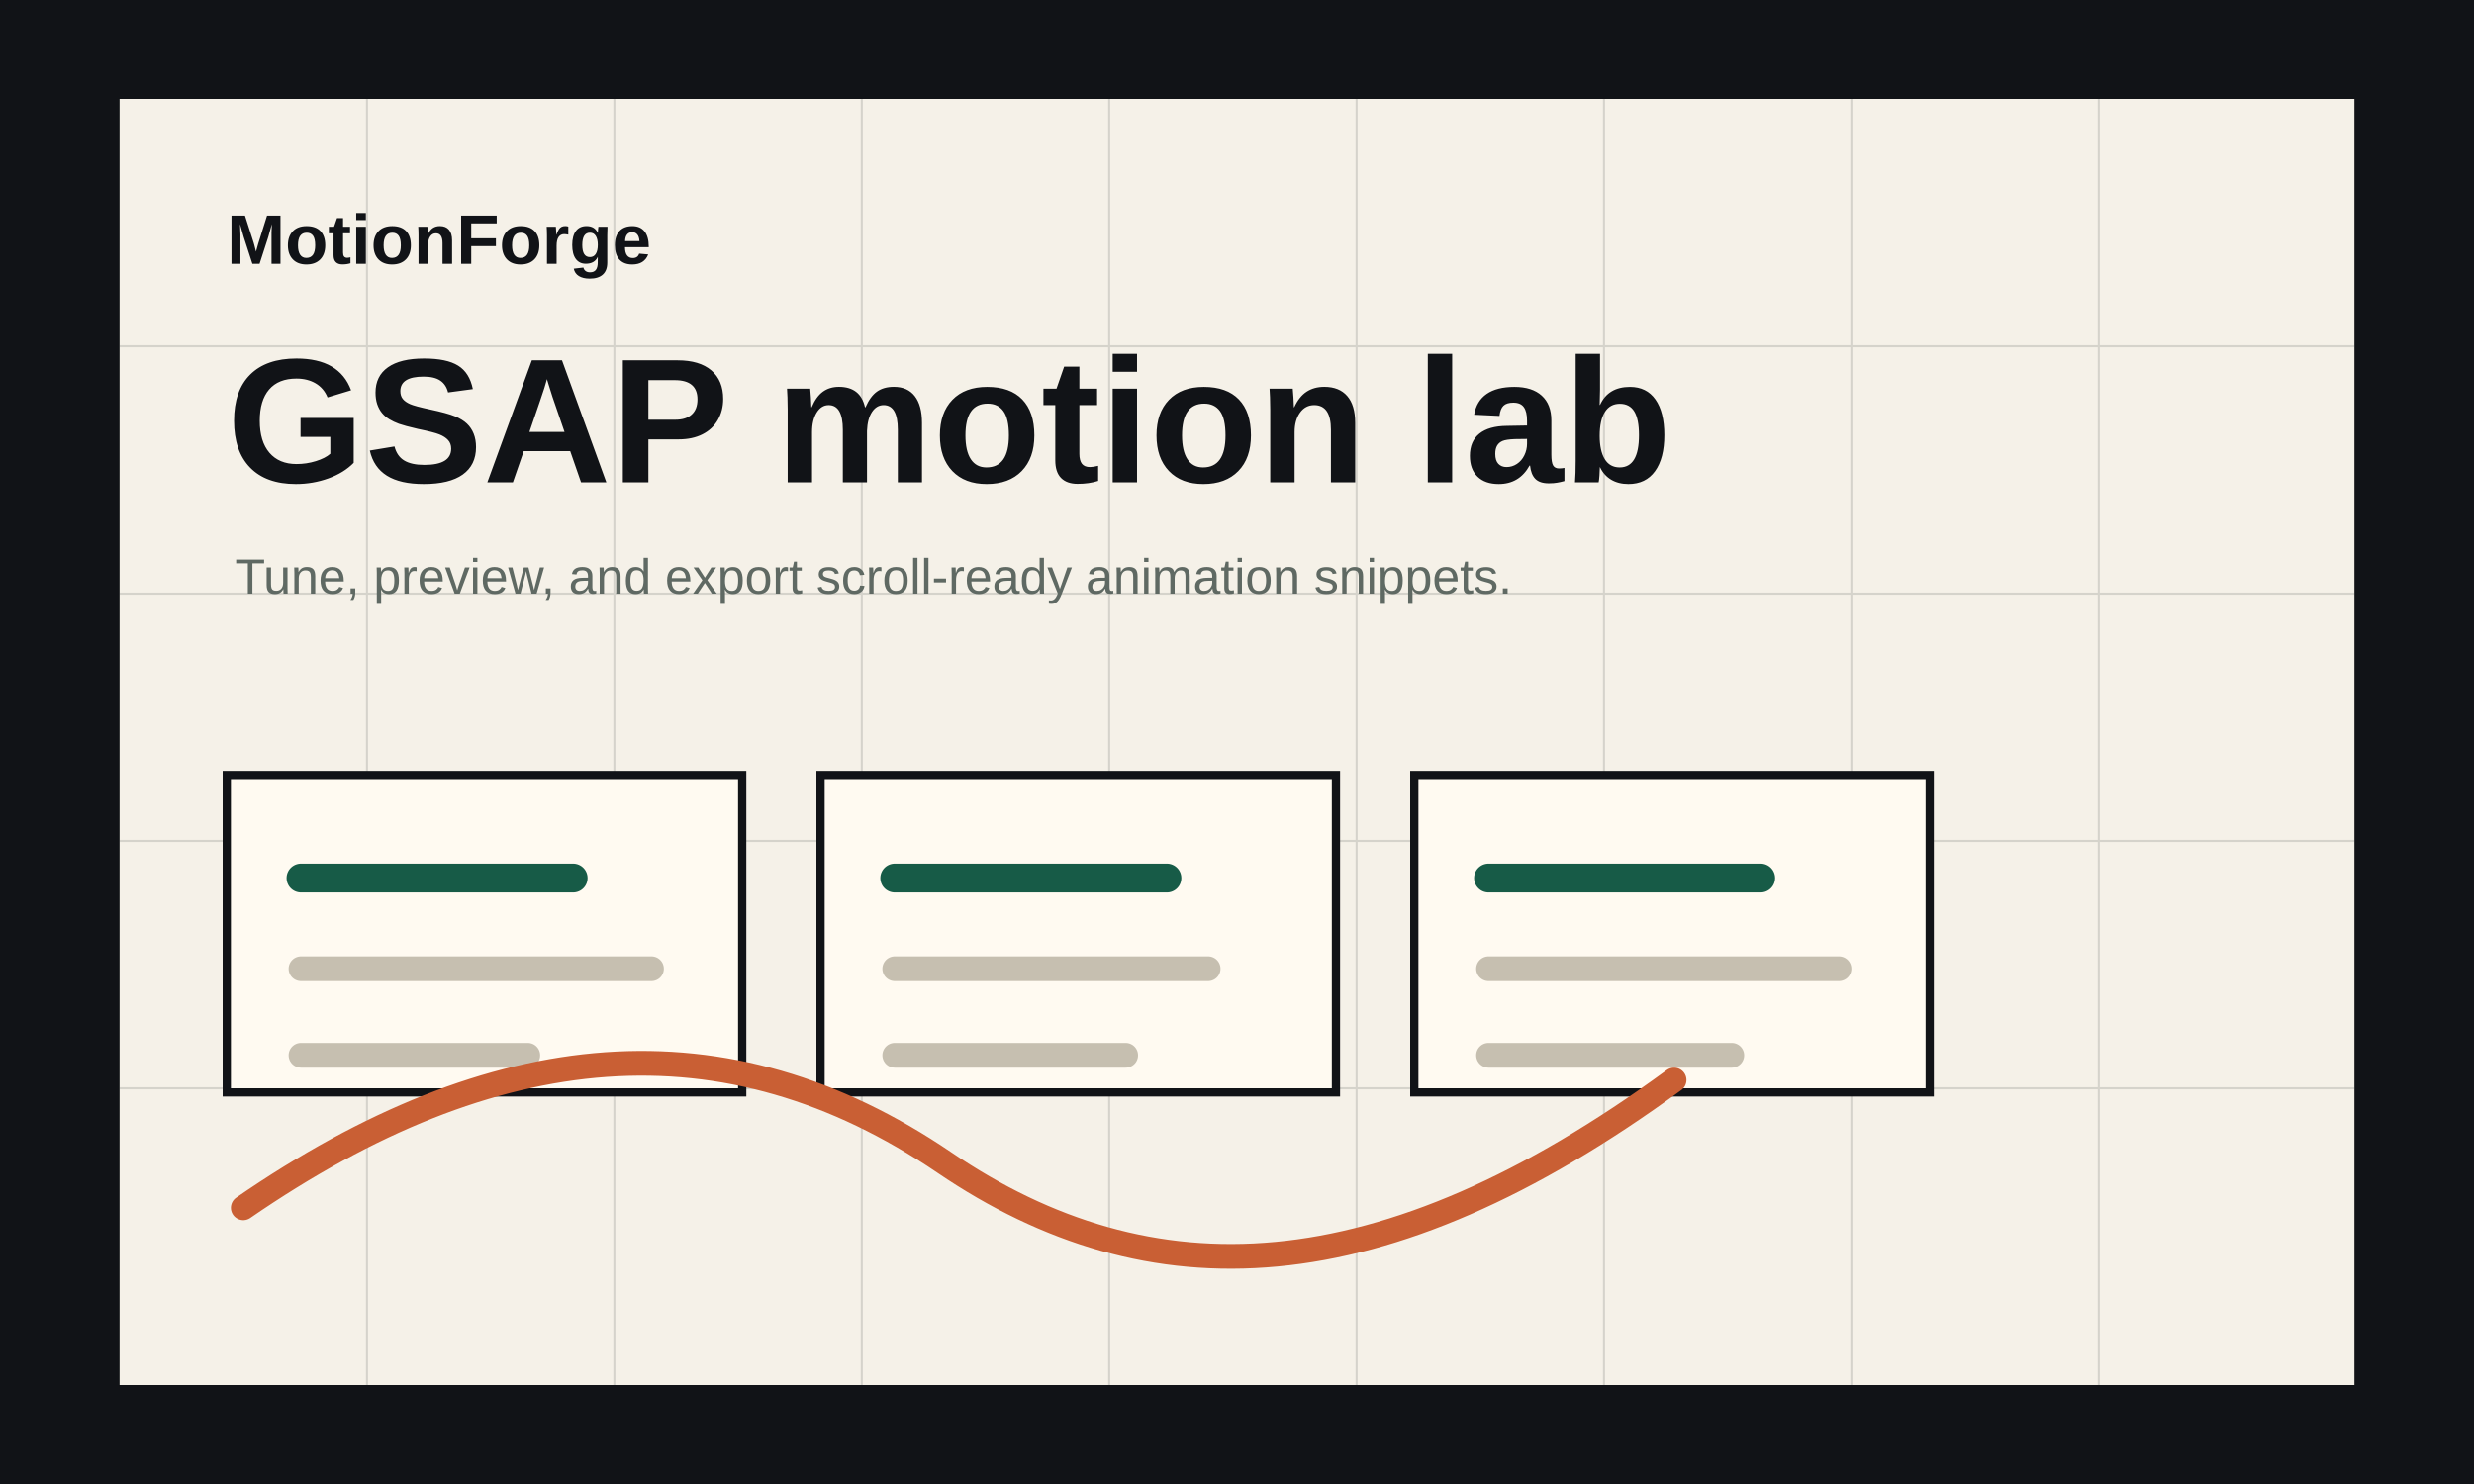
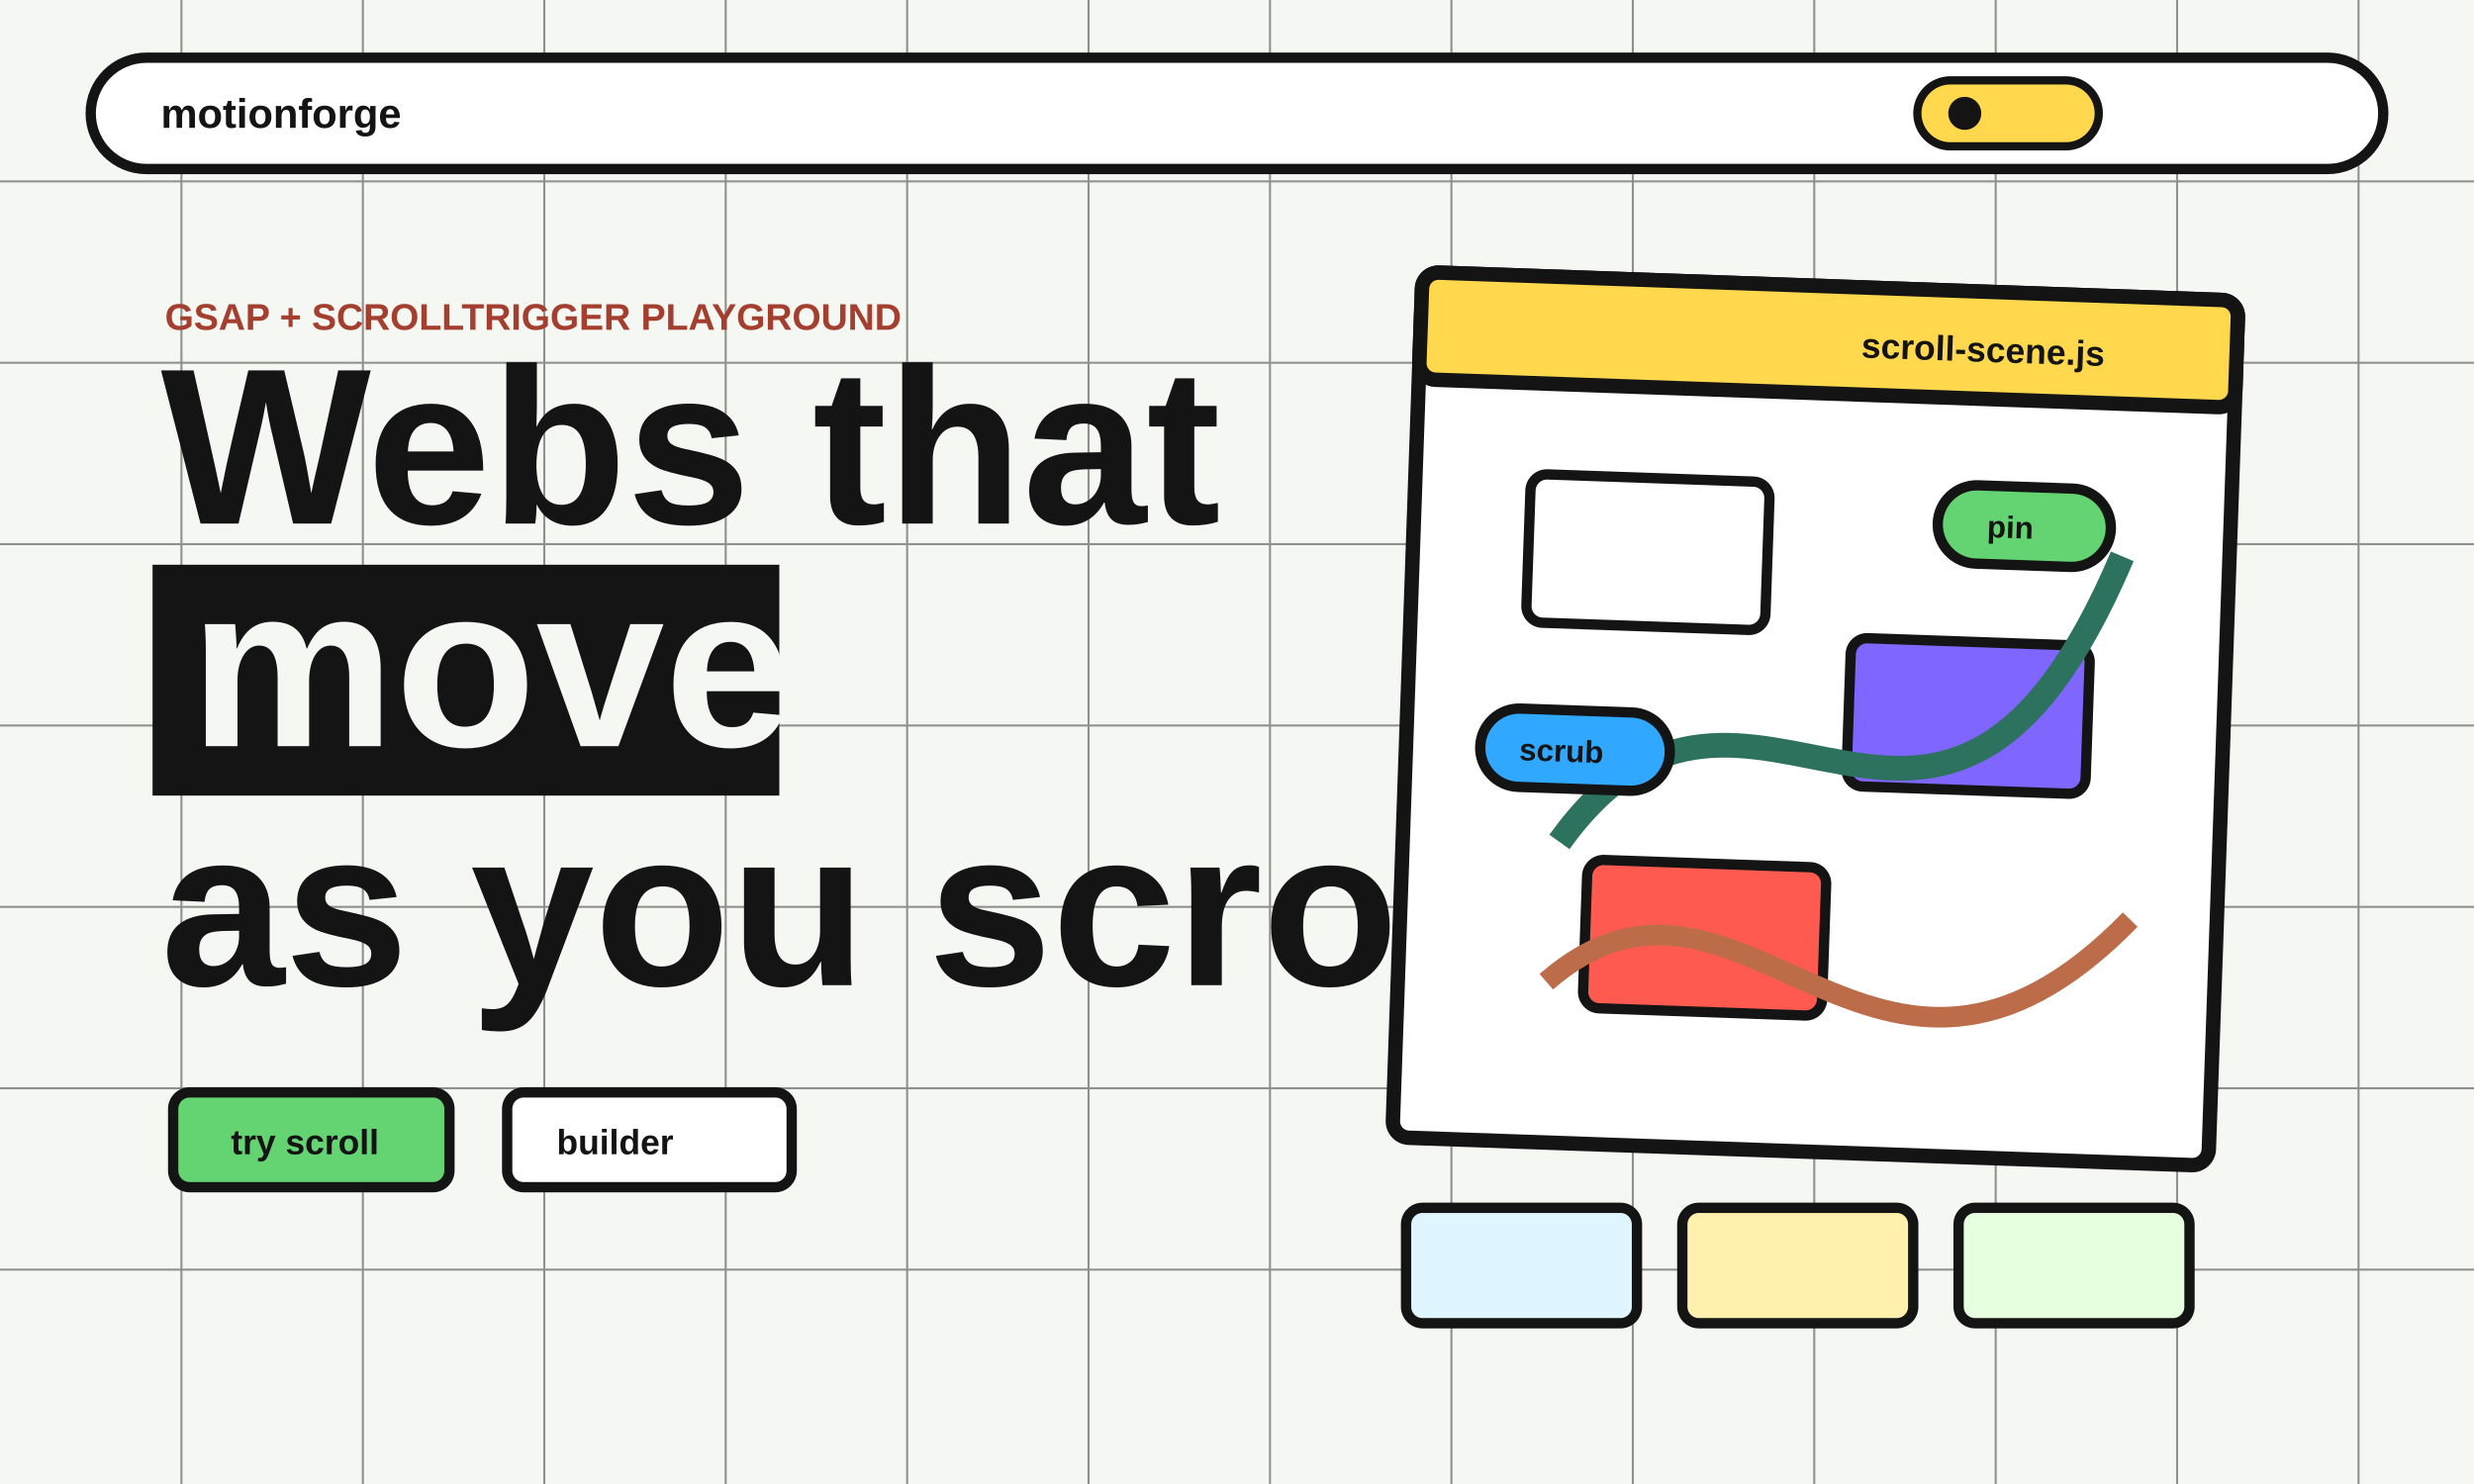
- <svg xmlns="http://www.w3.org/2000/svg" width="1200" height="720" viewBox="0 0 1200 720">
-   <rect width="1200" height="720" fill="#111317" />
-   <rect x="58" y="48" width="1084" height="624" fill="#f5f1e8" />
-   <g stroke="#111317" stroke-width="1" opacity="0.14">
-     <path d="M58 168H1142M58 288H1142M58 408H1142M58 528H1142" />
-     <path d="M178 48V672M298 48V672M418 48V672M538 48V672M658 48V672M778 48V672M898 48V672M1018 48V672" />
+ <svg xmlns="http://www.w3.org/2000/svg" viewBox="0 0 1200 720" role="img" aria-labelledby="title desc">
+   <rect width="1200" height="720" fill="#f5f7f2" />
+   <g opacity=".45">
+     <path d="M0 88H1200M0 176H1200M0 264H1200M0 352H1200M0 440H1200M0 528H1200M0 616H1200" stroke="#141414" stroke-width="1" />
+     <path d="M88 0V720M176 0V720M264 0V720M352 0V720M440 0V720M528 0V720M616 0V720M704 0V720M792 0V720M880 0V720M968 0V720M1056 0V720M1144 0V720" stroke="#141414" stroke-width="1" />
  </g>
-   <text x="110" y="128" fill="#111317" font-family="Segoe UI, Arial, sans-serif" font-size="34" font-weight="900">MotionForge</text>
-   <text x="110" y="234" fill="#111317" font-family="Segoe UI, Arial, sans-serif" font-size="86" font-weight="900">GSAP motion lab</text>
-   <text x="114" y="288" fill="#5f6963" font-family="Segoe UI, Arial, sans-serif" font-size="24">Tune, preview, and export scroll-ready animation snippets.</text>
-   <rect x="110" y="376" width="250" height="154" fill="#fffaf1" stroke="#111317" stroke-width="4" />
-   <rect x="398" y="376" width="250" height="154" fill="#fffaf1" stroke="#111317" stroke-width="4" />
-   <rect x="686" y="376" width="250" height="154" fill="#fffaf1" stroke="#111317" stroke-width="4" />
-   <path d="M146 426h132M434 426h132M722 426h132" stroke="#175b47" stroke-width="14" stroke-linecap="round" />
-   <path d="M146 470h170M434 470h152M722 470h170" stroke="#c6bfb0" stroke-width="12" stroke-linecap="round" />
-   <path d="M146 512h110M434 512h112M722 512h118" stroke="#c6bfb0" stroke-width="12" stroke-linecap="round" />
-   <path d="M118 586c122-84 234-94 340-22 100 68 212 64 354-40" fill="none" stroke="#c95f34" stroke-width="12" stroke-linecap="round" />
+   <rect x="44" y="28" width="1112" height="54" rx="27" fill="#fff" stroke="#141414" stroke-width="5" />
+   <text x="78" y="62" fill="#141414" font-family="Arial, sans-serif" font-size="20" font-weight="900">motionforge</text>
+   <rect x="930" y="39" width="88" height="32" rx="16" fill="#ffd84d" stroke="#141414" stroke-width="4" />
+   <circle cx="953" cy="55" r="8" fill="#141414" />
+   <text x="80" y="160" fill="#a43e2f" font-family="Arial, sans-serif" font-size="18" font-weight="900">GSAP + SCROLLTRIGGER PLAYGROUND</text>
+   <text x="78" y="254" fill="#141414" font-family="Arial, sans-serif" font-size="108" font-weight="900">Webs that</text>
+   <rect x="74" y="274" width="304" height="112" fill="#141414" />
+   <text x="92" y="362" fill="#f5f7f2" font-family="Arial, sans-serif" font-size="112" font-weight="900">move</text>
+   <text x="78" y="478" fill="#141414" font-family="Arial, sans-serif" font-size="108" font-weight="900">as you scroll.</text>
+   <rect x="84" y="530" width="134" height="46" rx="8" fill="#63d471" stroke="#141414" stroke-width="5" />
+   <text x="112" y="560" fill="#141414" font-family="Arial, sans-serif" font-size="17" font-weight="900">try scroll</text>
+   <rect x="246" y="530" width="138" height="46" rx="8" fill="#fff" stroke="#141414" stroke-width="5" />
+   <text x="270" y="560" fill="#141414" font-family="Arial, sans-serif" font-size="17" font-weight="900">builder</text>
+   <g transform="translate(690 132) rotate(2)">
+     <rect width="396" height="420" rx="8" fill="#fff" stroke="#141414" stroke-width="7" />
+     <rect width="396" height="52" rx="8" fill="#ffd84d" stroke="#141414" stroke-width="7" />
+     <text x="214" y="34" fill="#141414" font-family="Arial, sans-serif" font-size="17" font-weight="900">scroll-scene.js</text>
+     <rect x="56" y="96" width="116" height="72" rx="8" fill="#fff" stroke="#141414" stroke-width="5" />
+     <rect x="214" y="170" width="116" height="72" rx="8" fill="#7e66ff" stroke="#141414" stroke-width="5" />
+     <rect x="90" y="282" width="116" height="72" rx="8" fill="#ff5a4f" stroke="#141414" stroke-width="5" />
+     <path d="M76 274C164 142 262 340 344 126" fill="none" stroke="#2d725f" stroke-width="12" />
+     <path d="M72 342C164 256 234 434 354 302" fill="none" stroke="#bd6c4a" stroke-width="10" />
+     <rect x="36" y="210" width="92" height="38" rx="19" fill="#31a8ff" stroke="#141414" stroke-width="5" />
+     <text x="55" y="235" fill="#141414" font-family="Arial, sans-serif" font-size="15" font-weight="900">scrub</text>
+     <rect x="254" y="94" width="84" height="38" rx="19" fill="#63d471" stroke="#141414" stroke-width="5" />
+     <text x="278" y="119" fill="#141414" font-family="Arial, sans-serif" font-size="15" font-weight="900">pin</text>
+   </g>
+   <g transform="translate(682 586)">
+     <rect width="112" height="56" rx="8" fill="#dff5ff" stroke="#141414" stroke-width="5" />
+     <rect x="134" width="112" height="56" rx="8" fill="#fff0ad" stroke="#141414" stroke-width="5" />
+     <rect x="268" width="112" height="56" rx="8" fill="#e6ffdf" stroke="#141414" stroke-width="5" />
+   </g>
</svg>
